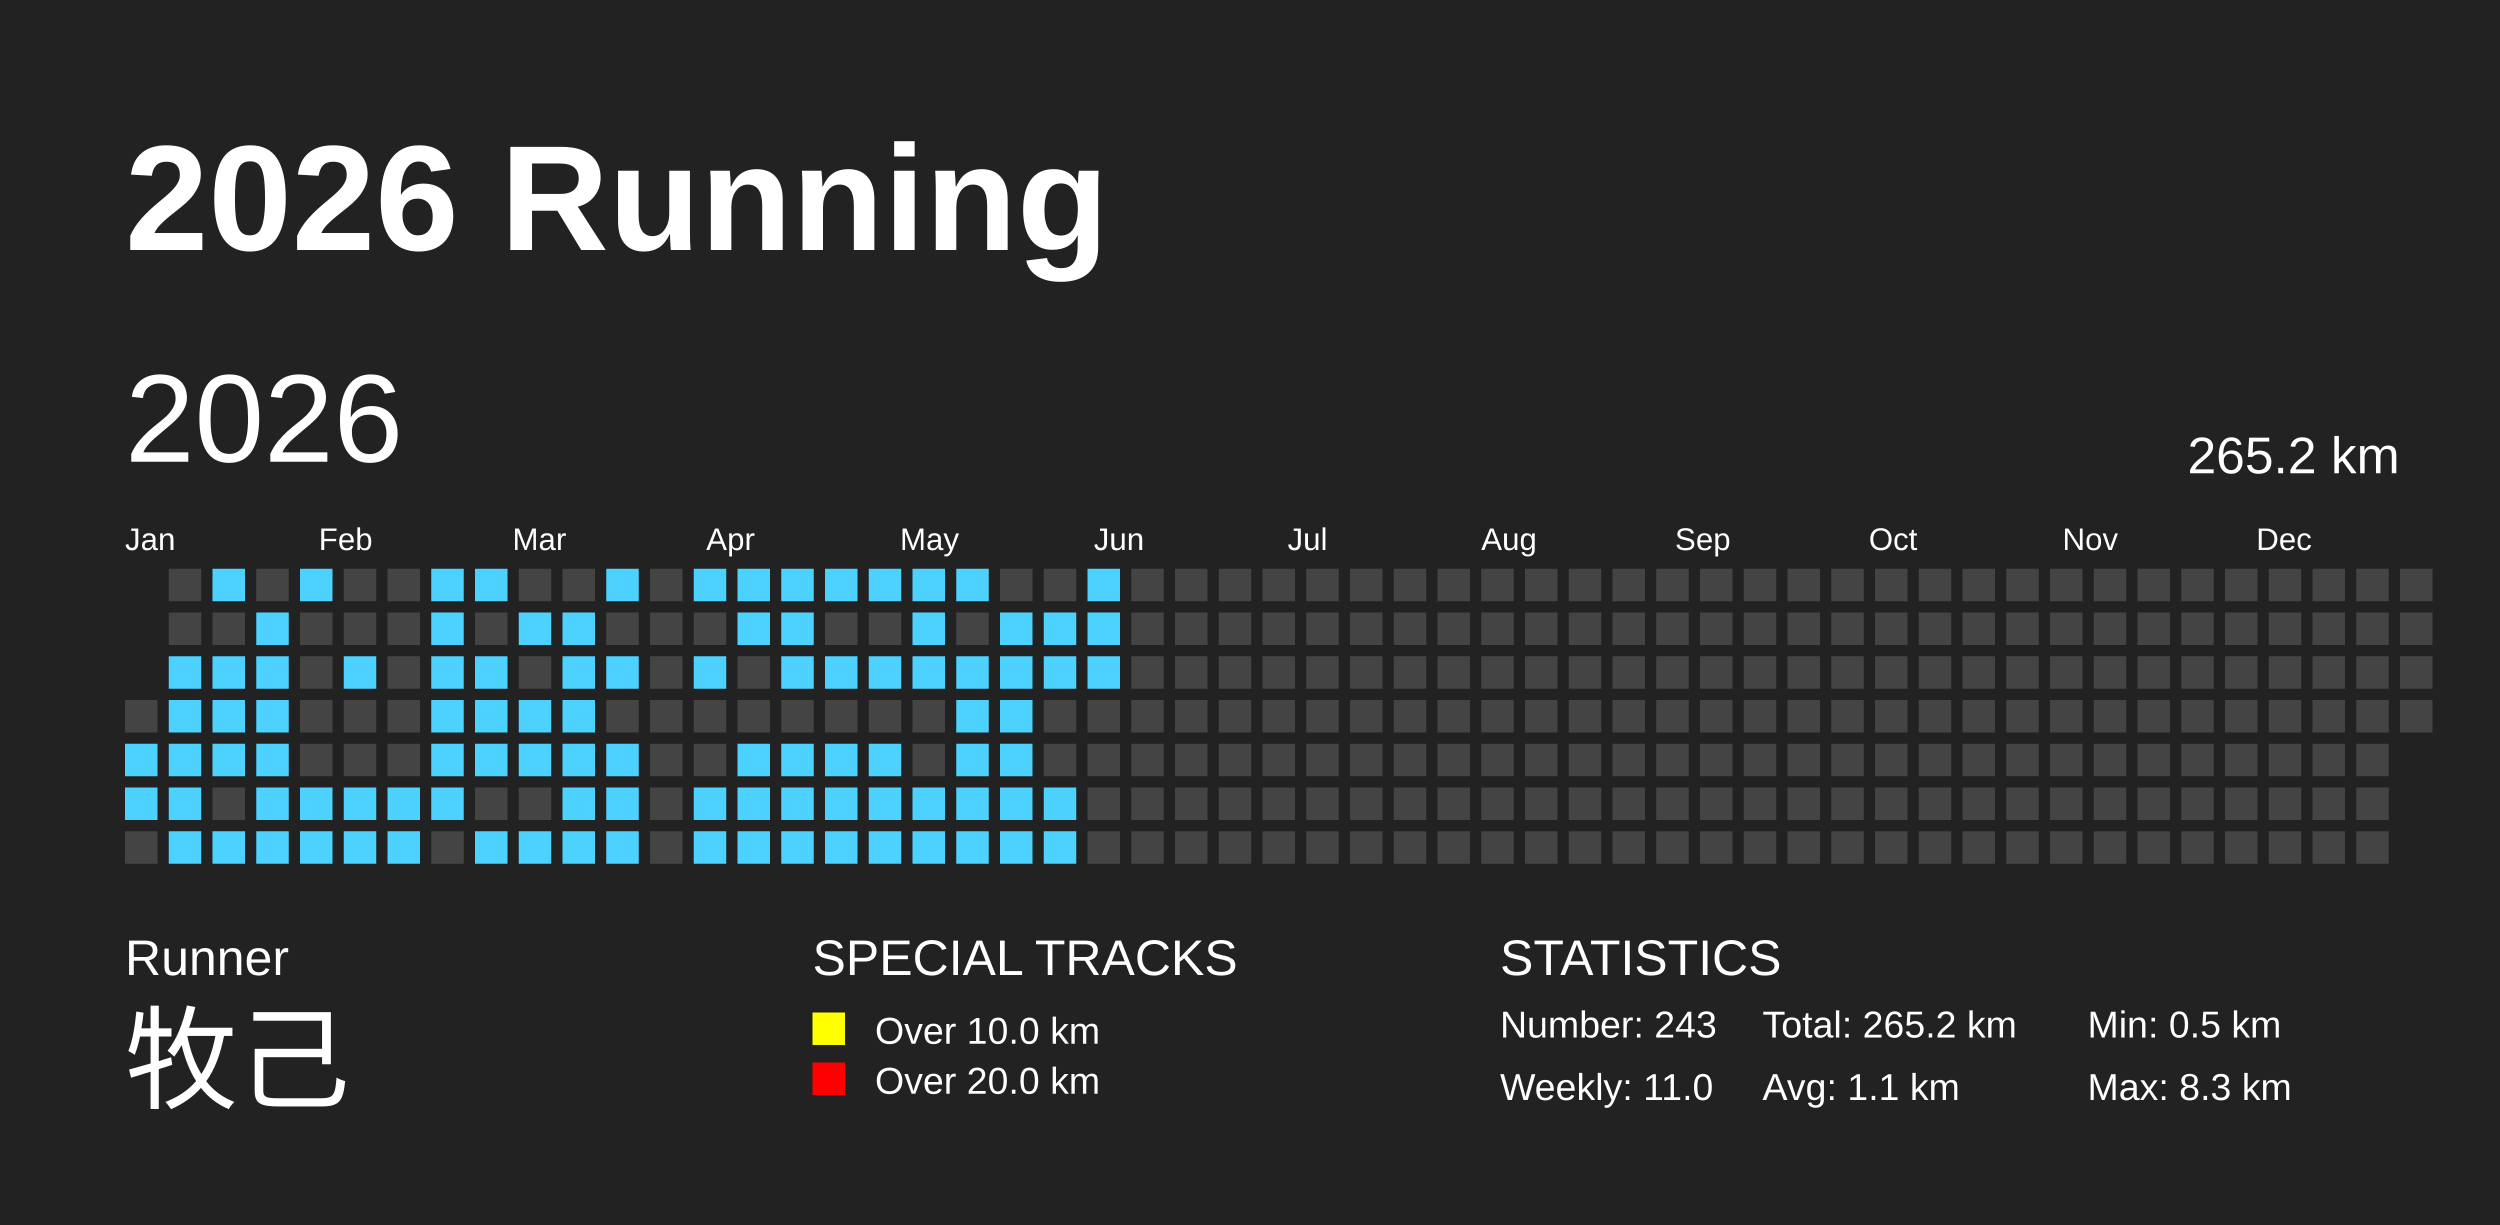
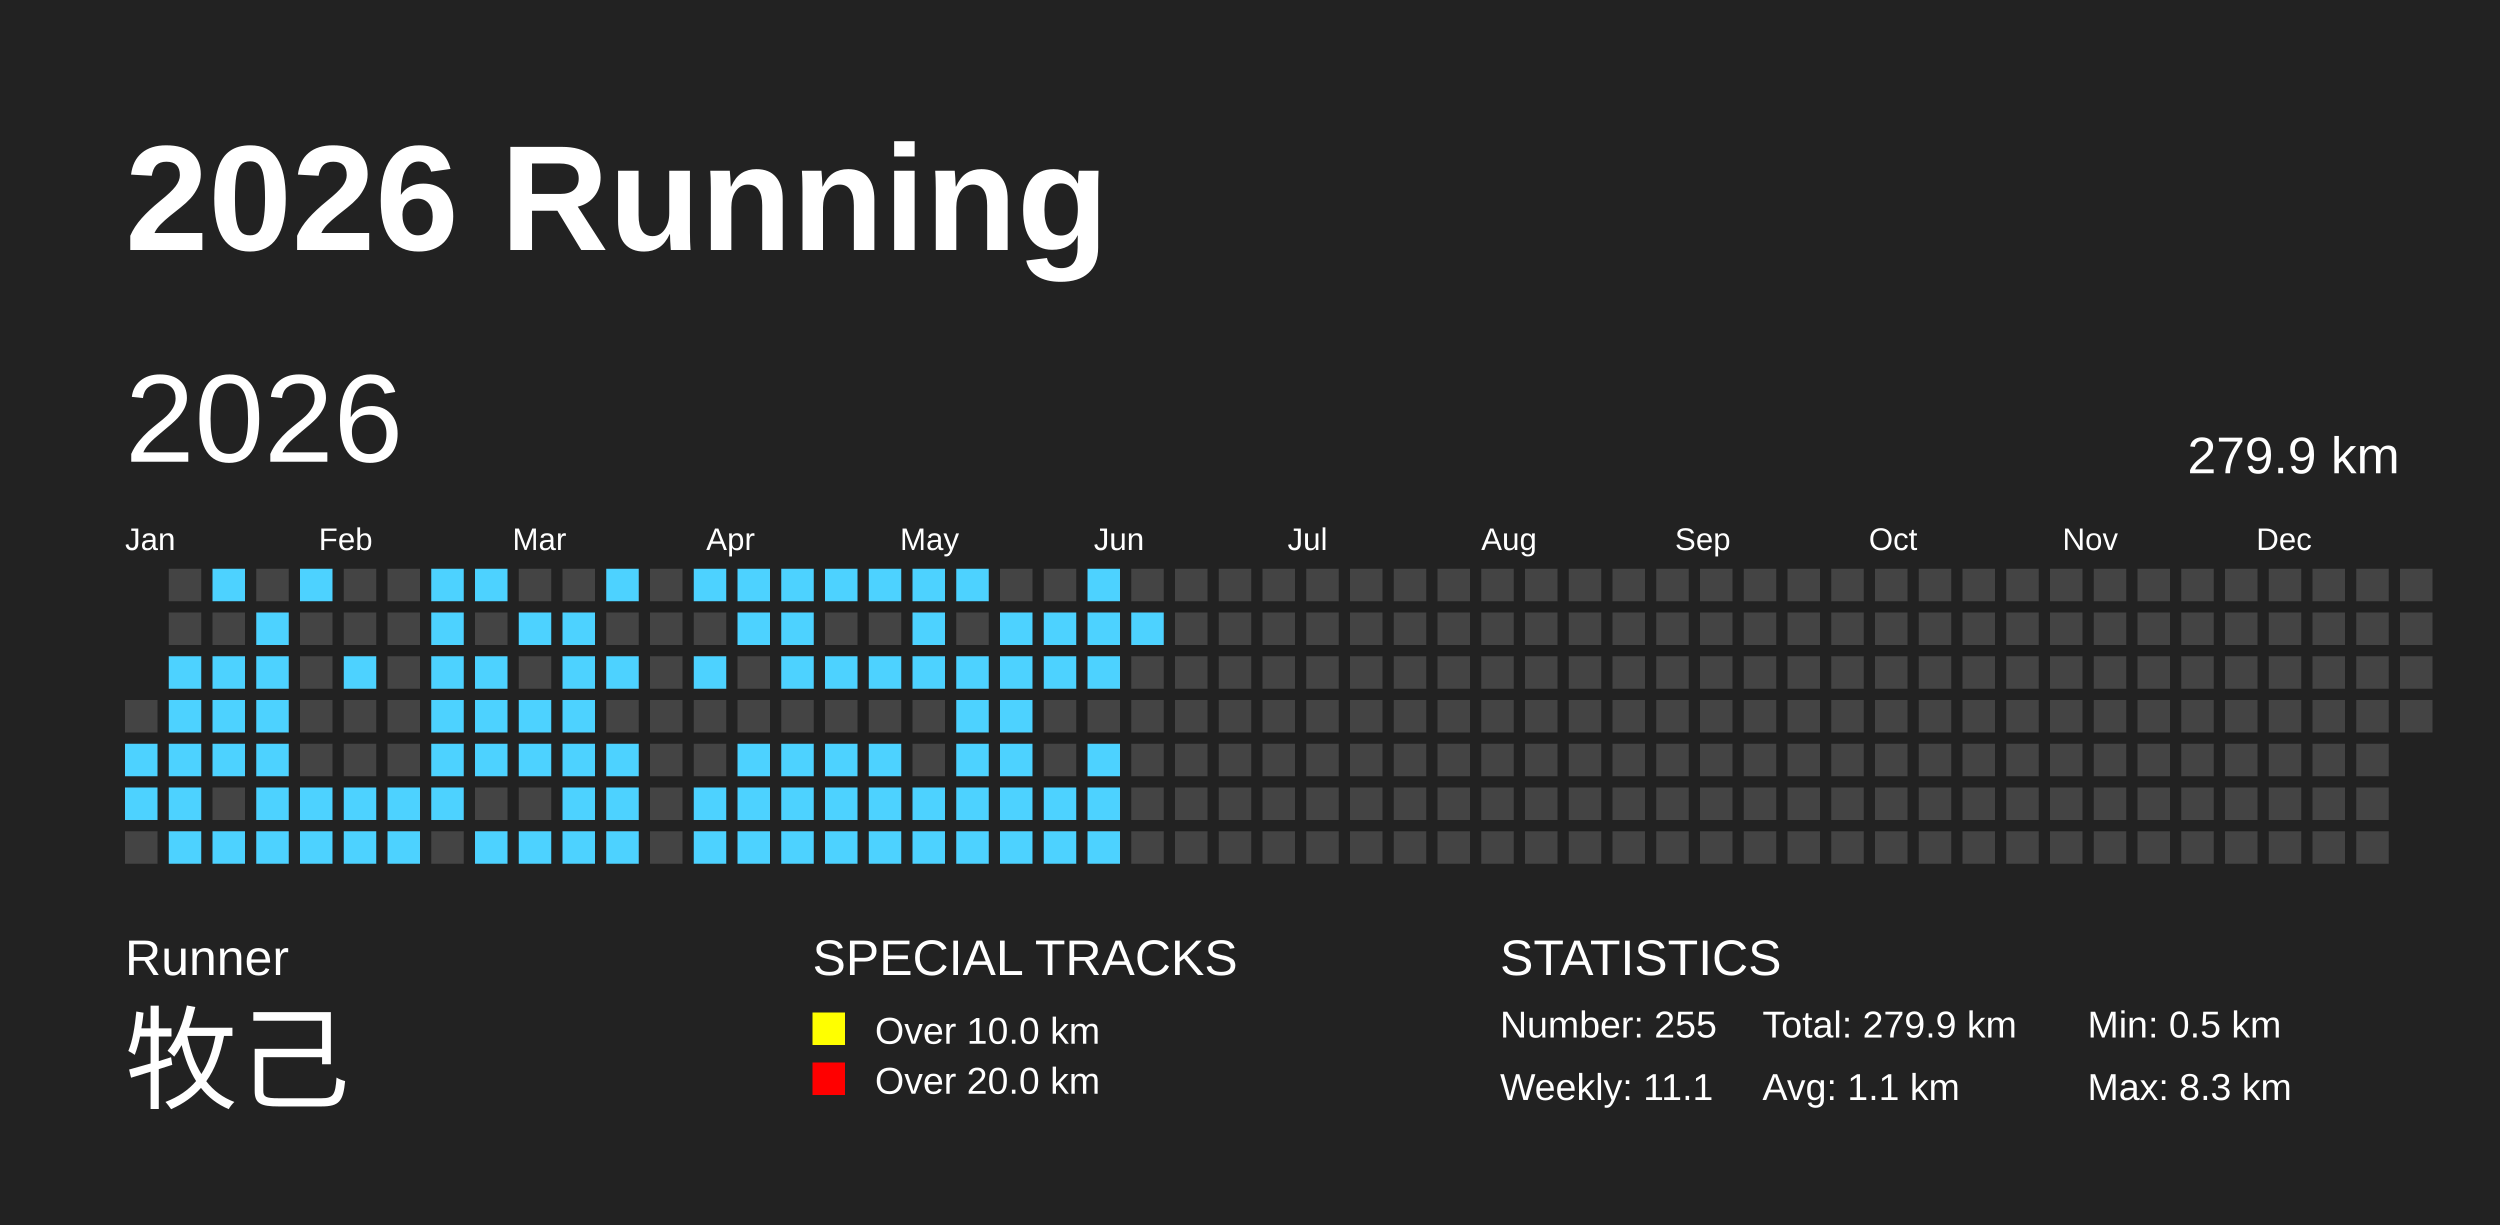
<svg xmlns="http://www.w3.org/2000/svg" baseProfile="full" height="98mm" version="1.1" viewBox="0,0,200,98" width="200mm">
  <defs />
  <rect fill="#222222" height="98" width="200" x="0" y="0" />
  <text fill="#FFFFFF" style="font-size:12px; font-family:Arial; font-weight:bold;" x="10" y="20">2026 Running</text>
  <text fill="#FFFFFF" style="font-size:4px; font-family:Arial" x="10" y="78">Runner</text>
  <text fill="#FFFFFF" style="font-size:9px; font-family:Arial" x="10" y="88">牧己</text>
  <text fill="#FFFFFF" style="font-size:4px; font-family:Arial" x="65" y="78">SPECIAL TRACKS</text>
  <rect fill="yellow" height="2.6" width="2.6" x="65" y="81" />
  <text fill="#FFFFFF" style="font-size:3px; font-family:Arial" x="70" y="83.5">Over 10.0 km</text>
  <rect fill="red" height="2.6" width="2.6" x="65" y="85" />
  <text fill="#FFFFFF" style="font-size:3px; font-family:Arial" x="70" y="87.5">Over 20.0 km</text>
  <text fill="#FFFFFF" style="font-size:4px; font-family:Arial" x="120" y="78">STATISTICS</text>
-   <text fill="#FFFFFF" style="font-size:3px; font-family:Arial" x="120" y="83">Number: 243</text>
-   <text fill="#FFFFFF" style="font-size:3px; font-family:Arial" x="120" y="88">Weekly: 11.0</text>
-   <text fill="#FFFFFF" style="font-size:3px; font-family:Arial" x="141" y="83">Total: 265.2 km</text>
+   <text fill="#FFFFFF" style="font-size:3px; font-family:Arial" x="120" y="83">Number: 255</text>
+   <text fill="#FFFFFF" style="font-size:3px; font-family:Arial" x="120" y="88">Weekly: 11.1</text>
+   <text fill="#FFFFFF" style="font-size:3px; font-family:Arial" x="141" y="83">Total: 279.9 km</text>
  <text fill="#FFFFFF" style="font-size:3px; font-family:Arial" x="141" y="88">Avg: 1.1 km</text>
  <text fill="#FFFFFF" style="font-size:3px; font-family:Arial" x="167" y="83">Min: 0.5 km</text>
  <text fill="#FFFFFF" style="font-size:3px; font-family:Arial" x="167" y="88">Max: 8.3 km</text>
  <text dominant-baseline="hanging" fill="#FFFFFF" style="font-size:10.0px; font-family:Arial;" x="10" y="30">2026</text>
-   <text dominant-baseline="hanging" fill="#FFFFFF" style="font-size:4.125px; font-family:Arial;" x="175" y="35">265.2 km</text>
+   <text dominant-baseline="hanging" fill="#FFFFFF" style="font-size:4.125px; font-family:Arial;" x="175" y="35">279.9 km</text>
  <text fill="#FFFFFF" style="font-size:2.5px; font-family:Arial" x="10.0" y="44">Jan</text>
  <text fill="#FFFFFF" style="font-size:2.5px; font-family:Arial" x="25.5" y="44">Feb</text>
  <text fill="#FFFFFF" style="font-size:2.5px; font-family:Arial" x="41.0" y="44">Mar</text>
  <text fill="#FFFFFF" style="font-size:2.5px; font-family:Arial" x="56.5" y="44">Apr</text>
  <text fill="#FFFFFF" style="font-size:2.5px; font-family:Arial" x="72.0" y="44">May</text>
  <text fill="#FFFFFF" style="font-size:2.5px; font-family:Arial" x="87.5" y="44">Jun</text>
  <text fill="#FFFFFF" style="font-size:2.5px; font-family:Arial" x="103.0" y="44">Jul</text>
  <text fill="#FFFFFF" style="font-size:2.5px; font-family:Arial" x="118.5" y="44">Aug</text>
  <text fill="#FFFFFF" style="font-size:2.5px; font-family:Arial" x="134.0" y="44">Sep</text>
  <text fill="#FFFFFF" style="font-size:2.5px; font-family:Arial" x="149.5" y="44">Oct</text>
  <text fill="#FFFFFF" style="font-size:2.5px; font-family:Arial" x="165.0" y="44">Nov</text>
  <text fill="#FFFFFF" style="font-size:2.5px; font-family:Arial" x="180.5" y="44">Dec</text>
  <rect fill="#444444" height="2.6" width="2.6" x="10.0" y="56.0" />
  <rect fill="#4DD2FF" height="2.6" width="2.6" x="10.0" y="59.5" />
  <rect fill="#4DD2FF" height="2.6" width="2.6" x="10.0" y="63.0" />
  <rect fill="#444444" height="2.6" width="2.6" x="10.0" y="66.5" />
  <rect fill="#444444" height="2.6" width="2.6" x="13.5" y="45.5" />
  <rect fill="#444444" height="2.6" width="2.6" x="13.5" y="49.0" />
  <rect fill="#4DD2FF" height="2.6" width="2.6" x="13.5" y="52.5" />
  <rect fill="#4DD2FF" height="2.6" width="2.6" x="13.5" y="56.0" />
  <rect fill="#4DD2FF" height="2.6" width="2.6" x="13.5" y="59.5" />
  <rect fill="#4DD2FF" height="2.6" width="2.6" x="13.5" y="63.0" />
  <rect fill="#4DD2FF" height="2.6" width="2.6" x="13.5" y="66.5" />
  <rect fill="#4DD2FF" height="2.6" width="2.6" x="17.0" y="45.5" />
  <rect fill="#444444" height="2.6" width="2.6" x="17.0" y="49.0" />
  <rect fill="#4DD2FF" height="2.6" width="2.6" x="17.0" y="52.5" />
  <rect fill="#4DD2FF" height="2.6" width="2.6" x="17.0" y="56.0" />
  <rect fill="#4DD2FF" height="2.6" width="2.6" x="17.0" y="59.5" />
  <rect fill="#444444" height="2.6" width="2.6" x="17.0" y="63.0" />
  <rect fill="#4DD2FF" height="2.6" width="2.6" x="17.0" y="66.5" />
  <rect fill="#444444" height="2.6" width="2.6" x="20.5" y="45.5" />
  <rect fill="#4DD2FF" height="2.6" width="2.6" x="20.5" y="49.0" />
  <rect fill="#4DD2FF" height="2.6" width="2.6" x="20.5" y="52.5" />
  <rect fill="#4DD2FF" height="2.6" width="2.6" x="20.5" y="56.0" />
  <rect fill="#4DD2FF" height="2.6" width="2.6" x="20.5" y="59.5" />
  <rect fill="#4DD2FF" height="2.6" width="2.6" x="20.5" y="63.0" />
  <rect fill="#4DD2FF" height="2.6" width="2.6" x="20.5" y="66.5" />
  <rect fill="#4DD2FF" height="2.6" width="2.6" x="24.0" y="45.5" />
  <rect fill="#444444" height="2.6" width="2.6" x="24.0" y="49.0" />
  <rect fill="#444444" height="2.6" width="2.6" x="24.0" y="52.5" />
  <rect fill="#444444" height="2.6" width="2.6" x="24.0" y="56.0" />
  <rect fill="#444444" height="2.6" width="2.6" x="24.0" y="59.5" />
  <rect fill="#4DD2FF" height="2.6" width="2.6" x="24.0" y="63.0" />
  <rect fill="#4DD2FF" height="2.6" width="2.6" x="24.0" y="66.5" />
  <rect fill="#444444" height="2.6" width="2.6" x="27.5" y="45.5" />
  <rect fill="#444444" height="2.6" width="2.6" x="27.5" y="49.0" />
  <rect fill="#4DD2FF" height="2.6" width="2.6" x="27.5" y="52.5" />
  <rect fill="#444444" height="2.6" width="2.6" x="27.5" y="56.0" />
  <rect fill="#444444" height="2.6" width="2.6" x="27.5" y="59.5" />
  <rect fill="#4DD2FF" height="2.6" width="2.6" x="27.5" y="63.0" />
  <rect fill="#4DD2FF" height="2.6" width="2.6" x="27.5" y="66.5" />
  <rect fill="#444444" height="2.6" width="2.6" x="31.0" y="45.5" />
  <rect fill="#444444" height="2.6" width="2.6" x="31.0" y="49.0" />
  <rect fill="#444444" height="2.6" width="2.6" x="31.0" y="52.5" />
  <rect fill="#444444" height="2.6" width="2.6" x="31.0" y="56.0" />
  <rect fill="#444444" height="2.6" width="2.6" x="31.0" y="59.5" />
  <rect fill="#4DD2FF" height="2.6" width="2.6" x="31.0" y="63.0" />
  <rect fill="#4DD2FF" height="2.6" width="2.6" x="31.0" y="66.5" />
  <rect fill="#4DD2FF" height="2.6" width="2.6" x="34.5" y="45.5" />
  <rect fill="#4DD2FF" height="2.6" width="2.6" x="34.5" y="49.0" />
  <rect fill="#4DD2FF" height="2.6" width="2.6" x="34.5" y="52.5" />
  <rect fill="#4DD2FF" height="2.6" width="2.6" x="34.5" y="56.0" />
  <rect fill="#4DD2FF" height="2.6" width="2.6" x="34.5" y="59.5" />
  <rect fill="#4DD2FF" height="2.6" width="2.6" x="34.5" y="63.0" />
  <rect fill="#444444" height="2.6" width="2.6" x="34.5" y="66.5" />
  <rect fill="#4DD2FF" height="2.6" width="2.6" x="38.0" y="45.5" />
  <rect fill="#444444" height="2.6" width="2.6" x="38.0" y="49.0" />
  <rect fill="#4DD2FF" height="2.6" width="2.6" x="38.0" y="52.5" />
  <rect fill="#4DD2FF" height="2.6" width="2.6" x="38.0" y="56.0" />
  <rect fill="#4DD2FF" height="2.6" width="2.6" x="38.0" y="59.5" />
  <rect fill="#444444" height="2.6" width="2.6" x="38.0" y="63.0" />
  <rect fill="#4DD2FF" height="2.6" width="2.6" x="38.0" y="66.5" />
  <rect fill="#444444" height="2.6" width="2.6" x="41.5" y="45.5" />
  <rect fill="#4DD2FF" height="2.6" width="2.6" x="41.5" y="49.0" />
  <rect fill="#444444" height="2.6" width="2.6" x="41.5" y="52.5" />
  <rect fill="#4DD2FF" height="2.6" width="2.6" x="41.5" y="56.0" />
  <rect fill="#4DD2FF" height="2.6" width="2.6" x="41.5" y="59.5" />
  <rect fill="#444444" height="2.6" width="2.6" x="41.5" y="63.0" />
  <rect fill="#4DD2FF" height="2.6" width="2.6" x="41.5" y="66.5" />
  <rect fill="#444444" height="2.6" width="2.6" x="45.0" y="45.5" />
  <rect fill="#4DD2FF" height="2.6" width="2.6" x="45.0" y="49.0" />
  <rect fill="#4DD2FF" height="2.6" width="2.6" x="45.0" y="52.5" />
  <rect fill="#4DD2FF" height="2.6" width="2.6" x="45.0" y="56.0" />
  <rect fill="#4DD2FF" height="2.6" width="2.6" x="45.0" y="59.5" />
  <rect fill="#4DD2FF" height="2.6" width="2.6" x="45.0" y="63.0" />
  <rect fill="#4DD2FF" height="2.6" width="2.6" x="45.0" y="66.5" />
  <rect fill="#4DD2FF" height="2.6" width="2.6" x="48.5" y="45.5" />
  <rect fill="#444444" height="2.6" width="2.6" x="48.5" y="49.0" />
  <rect fill="#4DD2FF" height="2.6" width="2.6" x="48.5" y="52.5" />
  <rect fill="#444444" height="2.6" width="2.6" x="48.5" y="56.0" />
  <rect fill="#4DD2FF" height="2.6" width="2.6" x="48.5" y="59.5" />
  <rect fill="#4DD2FF" height="2.6" width="2.6" x="48.5" y="63.0" />
  <rect fill="#4DD2FF" height="2.6" width="2.6" x="48.5" y="66.5" />
  <rect fill="#444444" height="2.6" width="2.6" x="52.0" y="45.5" />
  <rect fill="#444444" height="2.6" width="2.6" x="52.0" y="49.0" />
  <rect fill="#444444" height="2.6" width="2.6" x="52.0" y="52.5" />
  <rect fill="#444444" height="2.6" width="2.6" x="52.0" y="56.0" />
  <rect fill="#444444" height="2.6" width="2.6" x="52.0" y="59.5" />
  <rect fill="#444444" height="2.6" width="2.6" x="52.0" y="63.0" />
  <rect fill="#444444" height="2.6" width="2.6" x="52.0" y="66.5" />
  <rect fill="#4DD2FF" height="2.6" width="2.6" x="55.5" y="45.5" />
  <rect fill="#444444" height="2.6" width="2.6" x="55.5" y="49.0" />
  <rect fill="#4DD2FF" height="2.6" width="2.6" x="55.5" y="52.5" />
  <rect fill="#444444" height="2.6" width="2.6" x="55.5" y="56.0" />
  <rect fill="#444444" height="2.6" width="2.6" x="55.5" y="59.5" />
  <rect fill="#4DD2FF" height="2.6" width="2.6" x="55.5" y="63.0" />
  <rect fill="#4DD2FF" height="2.6" width="2.6" x="55.5" y="66.5" />
  <rect fill="#4DD2FF" height="2.6" width="2.6" x="59.0" y="45.5" />
  <rect fill="#4DD2FF" height="2.6" width="2.6" x="59.0" y="49.0" />
  <rect fill="#444444" height="2.6" width="2.6" x="59.0" y="52.5" />
  <rect fill="#444444" height="2.6" width="2.6" x="59.0" y="56.0" />
  <rect fill="#4DD2FF" height="2.6" width="2.6" x="59.0" y="59.5" />
  <rect fill="#4DD2FF" height="2.6" width="2.6" x="59.0" y="63.0" />
  <rect fill="#4DD2FF" height="2.6" width="2.6" x="59.0" y="66.5" />
  <rect fill="#4DD2FF" height="2.6" width="2.6" x="62.5" y="45.5" />
  <rect fill="#4DD2FF" height="2.6" width="2.6" x="62.5" y="49.0" />
  <rect fill="#4DD2FF" height="2.6" width="2.6" x="62.5" y="52.5" />
  <rect fill="#444444" height="2.6" width="2.6" x="62.5" y="56.0" />
  <rect fill="#4DD2FF" height="2.6" width="2.6" x="62.5" y="59.5" />
  <rect fill="#4DD2FF" height="2.6" width="2.6" x="62.5" y="63.0" />
  <rect fill="#4DD2FF" height="2.6" width="2.6" x="62.5" y="66.5" />
  <rect fill="#4DD2FF" height="2.6" width="2.6" x="66.0" y="45.5" />
  <rect fill="#444444" height="2.6" width="2.6" x="66.0" y="49.0" />
  <rect fill="#4DD2FF" height="2.6" width="2.6" x="66.0" y="52.5" />
  <rect fill="#444444" height="2.6" width="2.6" x="66.0" y="56.0" />
  <rect fill="#4DD2FF" height="2.6" width="2.6" x="66.0" y="59.5" />
  <rect fill="#4DD2FF" height="2.6" width="2.6" x="66.0" y="63.0" />
  <rect fill="#4DD2FF" height="2.6" width="2.6" x="66.0" y="66.5" />
  <rect fill="#4DD2FF" height="2.6" width="2.6" x="69.5" y="45.5" />
  <rect fill="#444444" height="2.6" width="2.6" x="69.5" y="49.0" />
  <rect fill="#4DD2FF" height="2.6" width="2.6" x="69.5" y="52.5" />
  <rect fill="#444444" height="2.6" width="2.6" x="69.5" y="56.0" />
  <rect fill="#4DD2FF" height="2.6" width="2.6" x="69.5" y="59.5" />
  <rect fill="#4DD2FF" height="2.6" width="2.6" x="69.5" y="63.0" />
  <rect fill="#4DD2FF" height="2.6" width="2.6" x="69.5" y="66.5" />
  <rect fill="#4DD2FF" height="2.6" width="2.6" x="73.0" y="45.5" />
  <rect fill="#4DD2FF" height="2.6" width="2.6" x="73.0" y="49.0" />
  <rect fill="#4DD2FF" height="2.6" width="2.6" x="73.0" y="52.5" />
  <rect fill="#444444" height="2.6" width="2.6" x="73.0" y="56.0" />
  <rect fill="#444444" height="2.6" width="2.6" x="73.0" y="59.5" />
  <rect fill="#4DD2FF" height="2.6" width="2.6" x="73.0" y="63.0" />
  <rect fill="#4DD2FF" height="2.6" width="2.6" x="73.0" y="66.5" />
  <rect fill="#4DD2FF" height="2.6" width="2.6" x="76.5" y="45.5" />
  <rect fill="#444444" height="2.6" width="2.6" x="76.5" y="49.0" />
  <rect fill="#4DD2FF" height="2.6" width="2.6" x="76.5" y="52.5" />
  <rect fill="#4DD2FF" height="2.6" width="2.6" x="76.5" y="56.0" />
  <rect fill="#4DD2FF" height="2.6" width="2.6" x="76.5" y="59.5" />
  <rect fill="#4DD2FF" height="2.6" width="2.6" x="76.5" y="63.0" />
  <rect fill="#4DD2FF" height="2.6" width="2.6" x="76.5" y="66.5" />
  <rect fill="#444444" height="2.6" width="2.6" x="80.0" y="45.5" />
  <rect fill="#4DD2FF" height="2.6" width="2.6" x="80.0" y="49.0" />
  <rect fill="#4DD2FF" height="2.6" width="2.6" x="80.0" y="52.5" />
  <rect fill="#4DD2FF" height="2.6" width="2.6" x="80.0" y="56.0" />
  <rect fill="#4DD2FF" height="2.6" width="2.6" x="80.0" y="59.5" />
  <rect fill="#4DD2FF" height="2.6" width="2.6" x="80.0" y="63.0" />
  <rect fill="#4DD2FF" height="2.6" width="2.6" x="80.0" y="66.5" />
  <rect fill="#444444" height="2.6" width="2.6" x="83.5" y="45.5" />
  <rect fill="#4DD2FF" height="2.6" width="2.6" x="83.5" y="49.0" />
  <rect fill="#4DD2FF" height="2.6" width="2.6" x="83.5" y="52.5" />
  <rect fill="#444444" height="2.6" width="2.6" x="83.5" y="56.0" />
  <rect fill="#444444" height="2.6" width="2.6" x="83.5" y="59.5" />
  <rect fill="#4DD2FF" height="2.6" width="2.6" x="83.5" y="63.0" />
  <rect fill="#4DD2FF" height="2.6" width="2.6" x="83.5" y="66.5" />
  <rect fill="#4DD2FF" height="2.6" width="2.6" x="87.0" y="45.5" />
  <rect fill="#4DD2FF" height="2.6" width="2.6" x="87.0" y="49.0" />
  <rect fill="#4DD2FF" height="2.6" width="2.6" x="87.0" y="52.5" />
  <rect fill="#444444" height="2.6" width="2.6" x="87.0" y="56.0" />
-   <rect fill="#444444" height="2.6" width="2.6" x="87.0" y="59.5" />
-   <rect fill="#444444" height="2.6" width="2.6" x="87.0" y="63.0" />
-   <rect fill="#444444" height="2.6" width="2.6" x="87.0" y="66.5" />
+   <rect fill="#4DD2FF" height="2.6" width="2.6" x="87.0" y="59.5" />
+   <rect fill="#4DD2FF" height="2.6" width="2.6" x="87.0" y="63.0" />
+   <rect fill="#4DD2FF" height="2.6" width="2.6" x="87.0" y="66.5" />
  <rect fill="#444444" height="2.6" width="2.6" x="90.5" y="45.5" />
-   <rect fill="#444444" height="2.6" width="2.6" x="90.5" y="49.0" />
+   <rect fill="#4DD2FF" height="2.6" width="2.6" x="90.5" y="49.0" />
  <rect fill="#444444" height="2.6" width="2.6" x="90.5" y="52.5" />
  <rect fill="#444444" height="2.6" width="2.6" x="90.5" y="56.0" />
  <rect fill="#444444" height="2.6" width="2.6" x="90.5" y="59.5" />
  <rect fill="#444444" height="2.6" width="2.6" x="90.5" y="63.0" />
  <rect fill="#444444" height="2.6" width="2.6" x="90.5" y="66.5" />
  <rect fill="#444444" height="2.6" width="2.6" x="94.0" y="45.5" />
  <rect fill="#444444" height="2.6" width="2.6" x="94.0" y="49.0" />
  <rect fill="#444444" height="2.6" width="2.6" x="94.0" y="52.5" />
  <rect fill="#444444" height="2.6" width="2.6" x="94.0" y="56.0" />
  <rect fill="#444444" height="2.6" width="2.6" x="94.0" y="59.5" />
  <rect fill="#444444" height="2.6" width="2.6" x="94.0" y="63.0" />
  <rect fill="#444444" height="2.6" width="2.6" x="94.0" y="66.5" />
  <rect fill="#444444" height="2.6" width="2.6" x="97.5" y="45.5" />
  <rect fill="#444444" height="2.6" width="2.6" x="97.5" y="49.0" />
  <rect fill="#444444" height="2.6" width="2.6" x="97.5" y="52.5" />
  <rect fill="#444444" height="2.6" width="2.6" x="97.5" y="56.0" />
  <rect fill="#444444" height="2.6" width="2.6" x="97.5" y="59.5" />
  <rect fill="#444444" height="2.6" width="2.6" x="97.5" y="63.0" />
  <rect fill="#444444" height="2.6" width="2.6" x="97.5" y="66.5" />
  <rect fill="#444444" height="2.6" width="2.6" x="101.0" y="45.5" />
  <rect fill="#444444" height="2.6" width="2.6" x="101.0" y="49.0" />
  <rect fill="#444444" height="2.6" width="2.6" x="101.0" y="52.5" />
  <rect fill="#444444" height="2.6" width="2.6" x="101.0" y="56.0" />
  <rect fill="#444444" height="2.6" width="2.6" x="101.0" y="59.5" />
  <rect fill="#444444" height="2.6" width="2.6" x="101.0" y="63.0" />
  <rect fill="#444444" height="2.6" width="2.6" x="101.0" y="66.5" />
  <rect fill="#444444" height="2.6" width="2.6" x="104.5" y="45.5" />
  <rect fill="#444444" height="2.6" width="2.6" x="104.5" y="49.0" />
  <rect fill="#444444" height="2.6" width="2.6" x="104.5" y="52.5" />
  <rect fill="#444444" height="2.6" width="2.6" x="104.5" y="56.0" />
  <rect fill="#444444" height="2.6" width="2.6" x="104.5" y="59.5" />
  <rect fill="#444444" height="2.6" width="2.6" x="104.5" y="63.0" />
  <rect fill="#444444" height="2.6" width="2.6" x="104.5" y="66.5" />
  <rect fill="#444444" height="2.6" width="2.6" x="108.0" y="45.5" />
  <rect fill="#444444" height="2.6" width="2.6" x="108.0" y="49.0" />
  <rect fill="#444444" height="2.6" width="2.6" x="108.0" y="52.5" />
  <rect fill="#444444" height="2.6" width="2.6" x="108.0" y="56.0" />
  <rect fill="#444444" height="2.6" width="2.6" x="108.0" y="59.5" />
  <rect fill="#444444" height="2.6" width="2.6" x="108.0" y="63.0" />
  <rect fill="#444444" height="2.6" width="2.6" x="108.0" y="66.5" />
  <rect fill="#444444" height="2.6" width="2.6" x="111.5" y="45.5" />
  <rect fill="#444444" height="2.6" width="2.6" x="111.5" y="49.0" />
  <rect fill="#444444" height="2.6" width="2.6" x="111.5" y="52.5" />
  <rect fill="#444444" height="2.6" width="2.6" x="111.5" y="56.0" />
  <rect fill="#444444" height="2.6" width="2.6" x="111.5" y="59.5" />
  <rect fill="#444444" height="2.6" width="2.6" x="111.5" y="63.0" />
  <rect fill="#444444" height="2.6" width="2.6" x="111.5" y="66.5" />
  <rect fill="#444444" height="2.6" width="2.6" x="115.0" y="45.5" />
  <rect fill="#444444" height="2.6" width="2.6" x="115.0" y="49.0" />
  <rect fill="#444444" height="2.6" width="2.6" x="115.0" y="52.5" />
  <rect fill="#444444" height="2.6" width="2.6" x="115.0" y="56.0" />
  <rect fill="#444444" height="2.6" width="2.6" x="115.0" y="59.5" />
  <rect fill="#444444" height="2.6" width="2.6" x="115.0" y="63.0" />
  <rect fill="#444444" height="2.6" width="2.6" x="115.0" y="66.5" />
  <rect fill="#444444" height="2.6" width="2.6" x="118.5" y="45.5" />
  <rect fill="#444444" height="2.6" width="2.6" x="118.5" y="49.0" />
  <rect fill="#444444" height="2.6" width="2.6" x="118.5" y="52.5" />
  <rect fill="#444444" height="2.6" width="2.6" x="118.5" y="56.0" />
  <rect fill="#444444" height="2.6" width="2.6" x="118.5" y="59.5" />
  <rect fill="#444444" height="2.6" width="2.6" x="118.5" y="63.0" />
  <rect fill="#444444" height="2.6" width="2.6" x="118.5" y="66.5" />
  <rect fill="#444444" height="2.6" width="2.6" x="122.0" y="45.5" />
  <rect fill="#444444" height="2.6" width="2.6" x="122.0" y="49.0" />
  <rect fill="#444444" height="2.6" width="2.6" x="122.0" y="52.5" />
  <rect fill="#444444" height="2.6" width="2.6" x="122.0" y="56.0" />
  <rect fill="#444444" height="2.6" width="2.6" x="122.0" y="59.5" />
  <rect fill="#444444" height="2.6" width="2.6" x="122.0" y="63.0" />
  <rect fill="#444444" height="2.6" width="2.6" x="122.0" y="66.5" />
  <rect fill="#444444" height="2.6" width="2.6" x="125.5" y="45.5" />
  <rect fill="#444444" height="2.6" width="2.6" x="125.5" y="49.0" />
  <rect fill="#444444" height="2.6" width="2.6" x="125.5" y="52.5" />
  <rect fill="#444444" height="2.6" width="2.6" x="125.5" y="56.0" />
  <rect fill="#444444" height="2.6" width="2.6" x="125.5" y="59.5" />
  <rect fill="#444444" height="2.6" width="2.6" x="125.5" y="63.0" />
  <rect fill="#444444" height="2.6" width="2.6" x="125.5" y="66.5" />
  <rect fill="#444444" height="2.6" width="2.6" x="129.0" y="45.5" />
  <rect fill="#444444" height="2.6" width="2.6" x="129.0" y="49.0" />
  <rect fill="#444444" height="2.6" width="2.6" x="129.0" y="52.5" />
  <rect fill="#444444" height="2.6" width="2.6" x="129.0" y="56.0" />
  <rect fill="#444444" height="2.6" width="2.6" x="129.0" y="59.5" />
  <rect fill="#444444" height="2.6" width="2.6" x="129.0" y="63.0" />
  <rect fill="#444444" height="2.6" width="2.6" x="129.0" y="66.5" />
  <rect fill="#444444" height="2.6" width="2.6" x="132.5" y="45.5" />
  <rect fill="#444444" height="2.6" width="2.6" x="132.5" y="49.0" />
  <rect fill="#444444" height="2.6" width="2.6" x="132.5" y="52.5" />
  <rect fill="#444444" height="2.6" width="2.6" x="132.5" y="56.0" />
  <rect fill="#444444" height="2.6" width="2.6" x="132.5" y="59.5" />
  <rect fill="#444444" height="2.6" width="2.6" x="132.5" y="63.0" />
  <rect fill="#444444" height="2.6" width="2.6" x="132.5" y="66.5" />
  <rect fill="#444444" height="2.6" width="2.6" x="136.0" y="45.5" />
  <rect fill="#444444" height="2.6" width="2.6" x="136.0" y="49.0" />
  <rect fill="#444444" height="2.6" width="2.6" x="136.0" y="52.5" />
  <rect fill="#444444" height="2.6" width="2.6" x="136.0" y="56.0" />
  <rect fill="#444444" height="2.6" width="2.6" x="136.0" y="59.5" />
  <rect fill="#444444" height="2.6" width="2.6" x="136.0" y="63.0" />
  <rect fill="#444444" height="2.6" width="2.6" x="136.0" y="66.5" />
  <rect fill="#444444" height="2.6" width="2.6" x="139.5" y="45.5" />
  <rect fill="#444444" height="2.6" width="2.6" x="139.5" y="49.0" />
  <rect fill="#444444" height="2.6" width="2.6" x="139.5" y="52.5" />
  <rect fill="#444444" height="2.6" width="2.6" x="139.5" y="56.0" />
  <rect fill="#444444" height="2.6" width="2.6" x="139.5" y="59.5" />
  <rect fill="#444444" height="2.6" width="2.6" x="139.5" y="63.0" />
  <rect fill="#444444" height="2.6" width="2.6" x="139.5" y="66.5" />
  <rect fill="#444444" height="2.6" width="2.6" x="143.0" y="45.5" />
  <rect fill="#444444" height="2.6" width="2.6" x="143.0" y="49.0" />
  <rect fill="#444444" height="2.6" width="2.6" x="143.0" y="52.5" />
  <rect fill="#444444" height="2.6" width="2.6" x="143.0" y="56.0" />
  <rect fill="#444444" height="2.6" width="2.6" x="143.0" y="59.5" />
  <rect fill="#444444" height="2.6" width="2.6" x="143.0" y="63.0" />
  <rect fill="#444444" height="2.6" width="2.6" x="143.0" y="66.5" />
  <rect fill="#444444" height="2.6" width="2.6" x="146.5" y="45.5" />
  <rect fill="#444444" height="2.6" width="2.6" x="146.5" y="49.0" />
  <rect fill="#444444" height="2.6" width="2.6" x="146.5" y="52.5" />
  <rect fill="#444444" height="2.6" width="2.6" x="146.5" y="56.0" />
  <rect fill="#444444" height="2.6" width="2.6" x="146.5" y="59.5" />
  <rect fill="#444444" height="2.6" width="2.6" x="146.5" y="63.0" />
  <rect fill="#444444" height="2.6" width="2.6" x="146.5" y="66.5" />
  <rect fill="#444444" height="2.6" width="2.6" x="150.0" y="45.5" />
  <rect fill="#444444" height="2.6" width="2.6" x="150.0" y="49.0" />
  <rect fill="#444444" height="2.6" width="2.6" x="150.0" y="52.5" />
  <rect fill="#444444" height="2.6" width="2.6" x="150.0" y="56.0" />
  <rect fill="#444444" height="2.6" width="2.6" x="150.0" y="59.5" />
  <rect fill="#444444" height="2.6" width="2.6" x="150.0" y="63.0" />
  <rect fill="#444444" height="2.6" width="2.6" x="150.0" y="66.5" />
  <rect fill="#444444" height="2.6" width="2.6" x="153.5" y="45.5" />
  <rect fill="#444444" height="2.6" width="2.6" x="153.5" y="49.0" />
  <rect fill="#444444" height="2.6" width="2.6" x="153.5" y="52.5" />
  <rect fill="#444444" height="2.6" width="2.6" x="153.5" y="56.0" />
  <rect fill="#444444" height="2.6" width="2.6" x="153.5" y="59.5" />
  <rect fill="#444444" height="2.6" width="2.6" x="153.5" y="63.0" />
  <rect fill="#444444" height="2.6" width="2.6" x="153.5" y="66.5" />
  <rect fill="#444444" height="2.6" width="2.6" x="157.0" y="45.5" />
  <rect fill="#444444" height="2.6" width="2.6" x="157.0" y="49.0" />
  <rect fill="#444444" height="2.6" width="2.6" x="157.0" y="52.5" />
  <rect fill="#444444" height="2.6" width="2.6" x="157.0" y="56.0" />
  <rect fill="#444444" height="2.6" width="2.6" x="157.0" y="59.5" />
  <rect fill="#444444" height="2.6" width="2.6" x="157.0" y="63.0" />
  <rect fill="#444444" height="2.6" width="2.6" x="157.0" y="66.5" />
  <rect fill="#444444" height="2.6" width="2.6" x="160.5" y="45.5" />
  <rect fill="#444444" height="2.6" width="2.6" x="160.5" y="49.0" />
  <rect fill="#444444" height="2.6" width="2.6" x="160.5" y="52.5" />
  <rect fill="#444444" height="2.6" width="2.6" x="160.5" y="56.0" />
  <rect fill="#444444" height="2.6" width="2.6" x="160.5" y="59.5" />
  <rect fill="#444444" height="2.6" width="2.6" x="160.5" y="63.0" />
  <rect fill="#444444" height="2.6" width="2.6" x="160.5" y="66.5" />
  <rect fill="#444444" height="2.6" width="2.6" x="164.0" y="45.5" />
  <rect fill="#444444" height="2.6" width="2.6" x="164.0" y="49.0" />
  <rect fill="#444444" height="2.6" width="2.6" x="164.0" y="52.5" />
  <rect fill="#444444" height="2.6" width="2.6" x="164.0" y="56.0" />
  <rect fill="#444444" height="2.6" width="2.6" x="164.0" y="59.5" />
  <rect fill="#444444" height="2.6" width="2.6" x="164.0" y="63.0" />
  <rect fill="#444444" height="2.6" width="2.6" x="164.0" y="66.5" />
  <rect fill="#444444" height="2.6" width="2.6" x="167.5" y="45.5" />
  <rect fill="#444444" height="2.6" width="2.6" x="167.5" y="49.0" />
  <rect fill="#444444" height="2.6" width="2.6" x="167.5" y="52.5" />
  <rect fill="#444444" height="2.6" width="2.6" x="167.5" y="56.0" />
  <rect fill="#444444" height="2.6" width="2.6" x="167.5" y="59.5" />
  <rect fill="#444444" height="2.6" width="2.6" x="167.5" y="63.0" />
  <rect fill="#444444" height="2.6" width="2.6" x="167.5" y="66.5" />
  <rect fill="#444444" height="2.6" width="2.6" x="171.0" y="45.5" />
  <rect fill="#444444" height="2.6" width="2.6" x="171.0" y="49.0" />
  <rect fill="#444444" height="2.6" width="2.6" x="171.0" y="52.5" />
  <rect fill="#444444" height="2.6" width="2.6" x="171.0" y="56.0" />
  <rect fill="#444444" height="2.6" width="2.6" x="171.0" y="59.5" />
  <rect fill="#444444" height="2.6" width="2.6" x="171.0" y="63.0" />
  <rect fill="#444444" height="2.6" width="2.6" x="171.0" y="66.5" />
  <rect fill="#444444" height="2.6" width="2.6" x="174.5" y="45.5" />
  <rect fill="#444444" height="2.6" width="2.6" x="174.5" y="49.0" />
  <rect fill="#444444" height="2.6" width="2.6" x="174.5" y="52.5" />
  <rect fill="#444444" height="2.6" width="2.6" x="174.5" y="56.0" />
  <rect fill="#444444" height="2.6" width="2.6" x="174.5" y="59.5" />
  <rect fill="#444444" height="2.6" width="2.6" x="174.5" y="63.0" />
  <rect fill="#444444" height="2.6" width="2.6" x="174.5" y="66.5" />
  <rect fill="#444444" height="2.6" width="2.6" x="178.0" y="45.5" />
  <rect fill="#444444" height="2.6" width="2.6" x="178.0" y="49.0" />
  <rect fill="#444444" height="2.6" width="2.6" x="178.0" y="52.5" />
  <rect fill="#444444" height="2.6" width="2.6" x="178.0" y="56.0" />
  <rect fill="#444444" height="2.6" width="2.6" x="178.0" y="59.5" />
  <rect fill="#444444" height="2.6" width="2.6" x="178.0" y="63.0" />
  <rect fill="#444444" height="2.6" width="2.6" x="178.0" y="66.5" />
  <rect fill="#444444" height="2.6" width="2.6" x="181.5" y="45.5" />
  <rect fill="#444444" height="2.6" width="2.6" x="181.5" y="49.0" />
  <rect fill="#444444" height="2.6" width="2.6" x="181.5" y="52.5" />
  <rect fill="#444444" height="2.6" width="2.6" x="181.5" y="56.0" />
  <rect fill="#444444" height="2.6" width="2.6" x="181.5" y="59.5" />
  <rect fill="#444444" height="2.6" width="2.6" x="181.5" y="63.0" />
  <rect fill="#444444" height="2.6" width="2.6" x="181.5" y="66.5" />
  <rect fill="#444444" height="2.6" width="2.6" x="185.0" y="45.5" />
  <rect fill="#444444" height="2.6" width="2.6" x="185.0" y="49.0" />
  <rect fill="#444444" height="2.6" width="2.6" x="185.0" y="52.5" />
  <rect fill="#444444" height="2.6" width="2.6" x="185.0" y="56.0" />
  <rect fill="#444444" height="2.6" width="2.6" x="185.0" y="59.5" />
  <rect fill="#444444" height="2.6" width="2.6" x="185.0" y="63.0" />
  <rect fill="#444444" height="2.6" width="2.6" x="185.0" y="66.5" />
  <rect fill="#444444" height="2.6" width="2.6" x="188.5" y="45.5" />
  <rect fill="#444444" height="2.6" width="2.6" x="188.5" y="49.0" />
  <rect fill="#444444" height="2.6" width="2.6" x="188.5" y="52.5" />
  <rect fill="#444444" height="2.6" width="2.6" x="188.5" y="56.0" />
  <rect fill="#444444" height="2.6" width="2.6" x="188.5" y="59.5" />
  <rect fill="#444444" height="2.6" width="2.6" x="188.5" y="63.0" />
  <rect fill="#444444" height="2.6" width="2.6" x="188.5" y="66.5" />
  <rect fill="#444444" height="2.6" width="2.6" x="192.0" y="45.5" />
  <rect fill="#444444" height="2.6" width="2.6" x="192.0" y="49.0" />
  <rect fill="#444444" height="2.6" width="2.6" x="192.0" y="52.5" />
  <rect fill="#444444" height="2.6" width="2.6" x="192.0" y="56.0" />
</svg>
